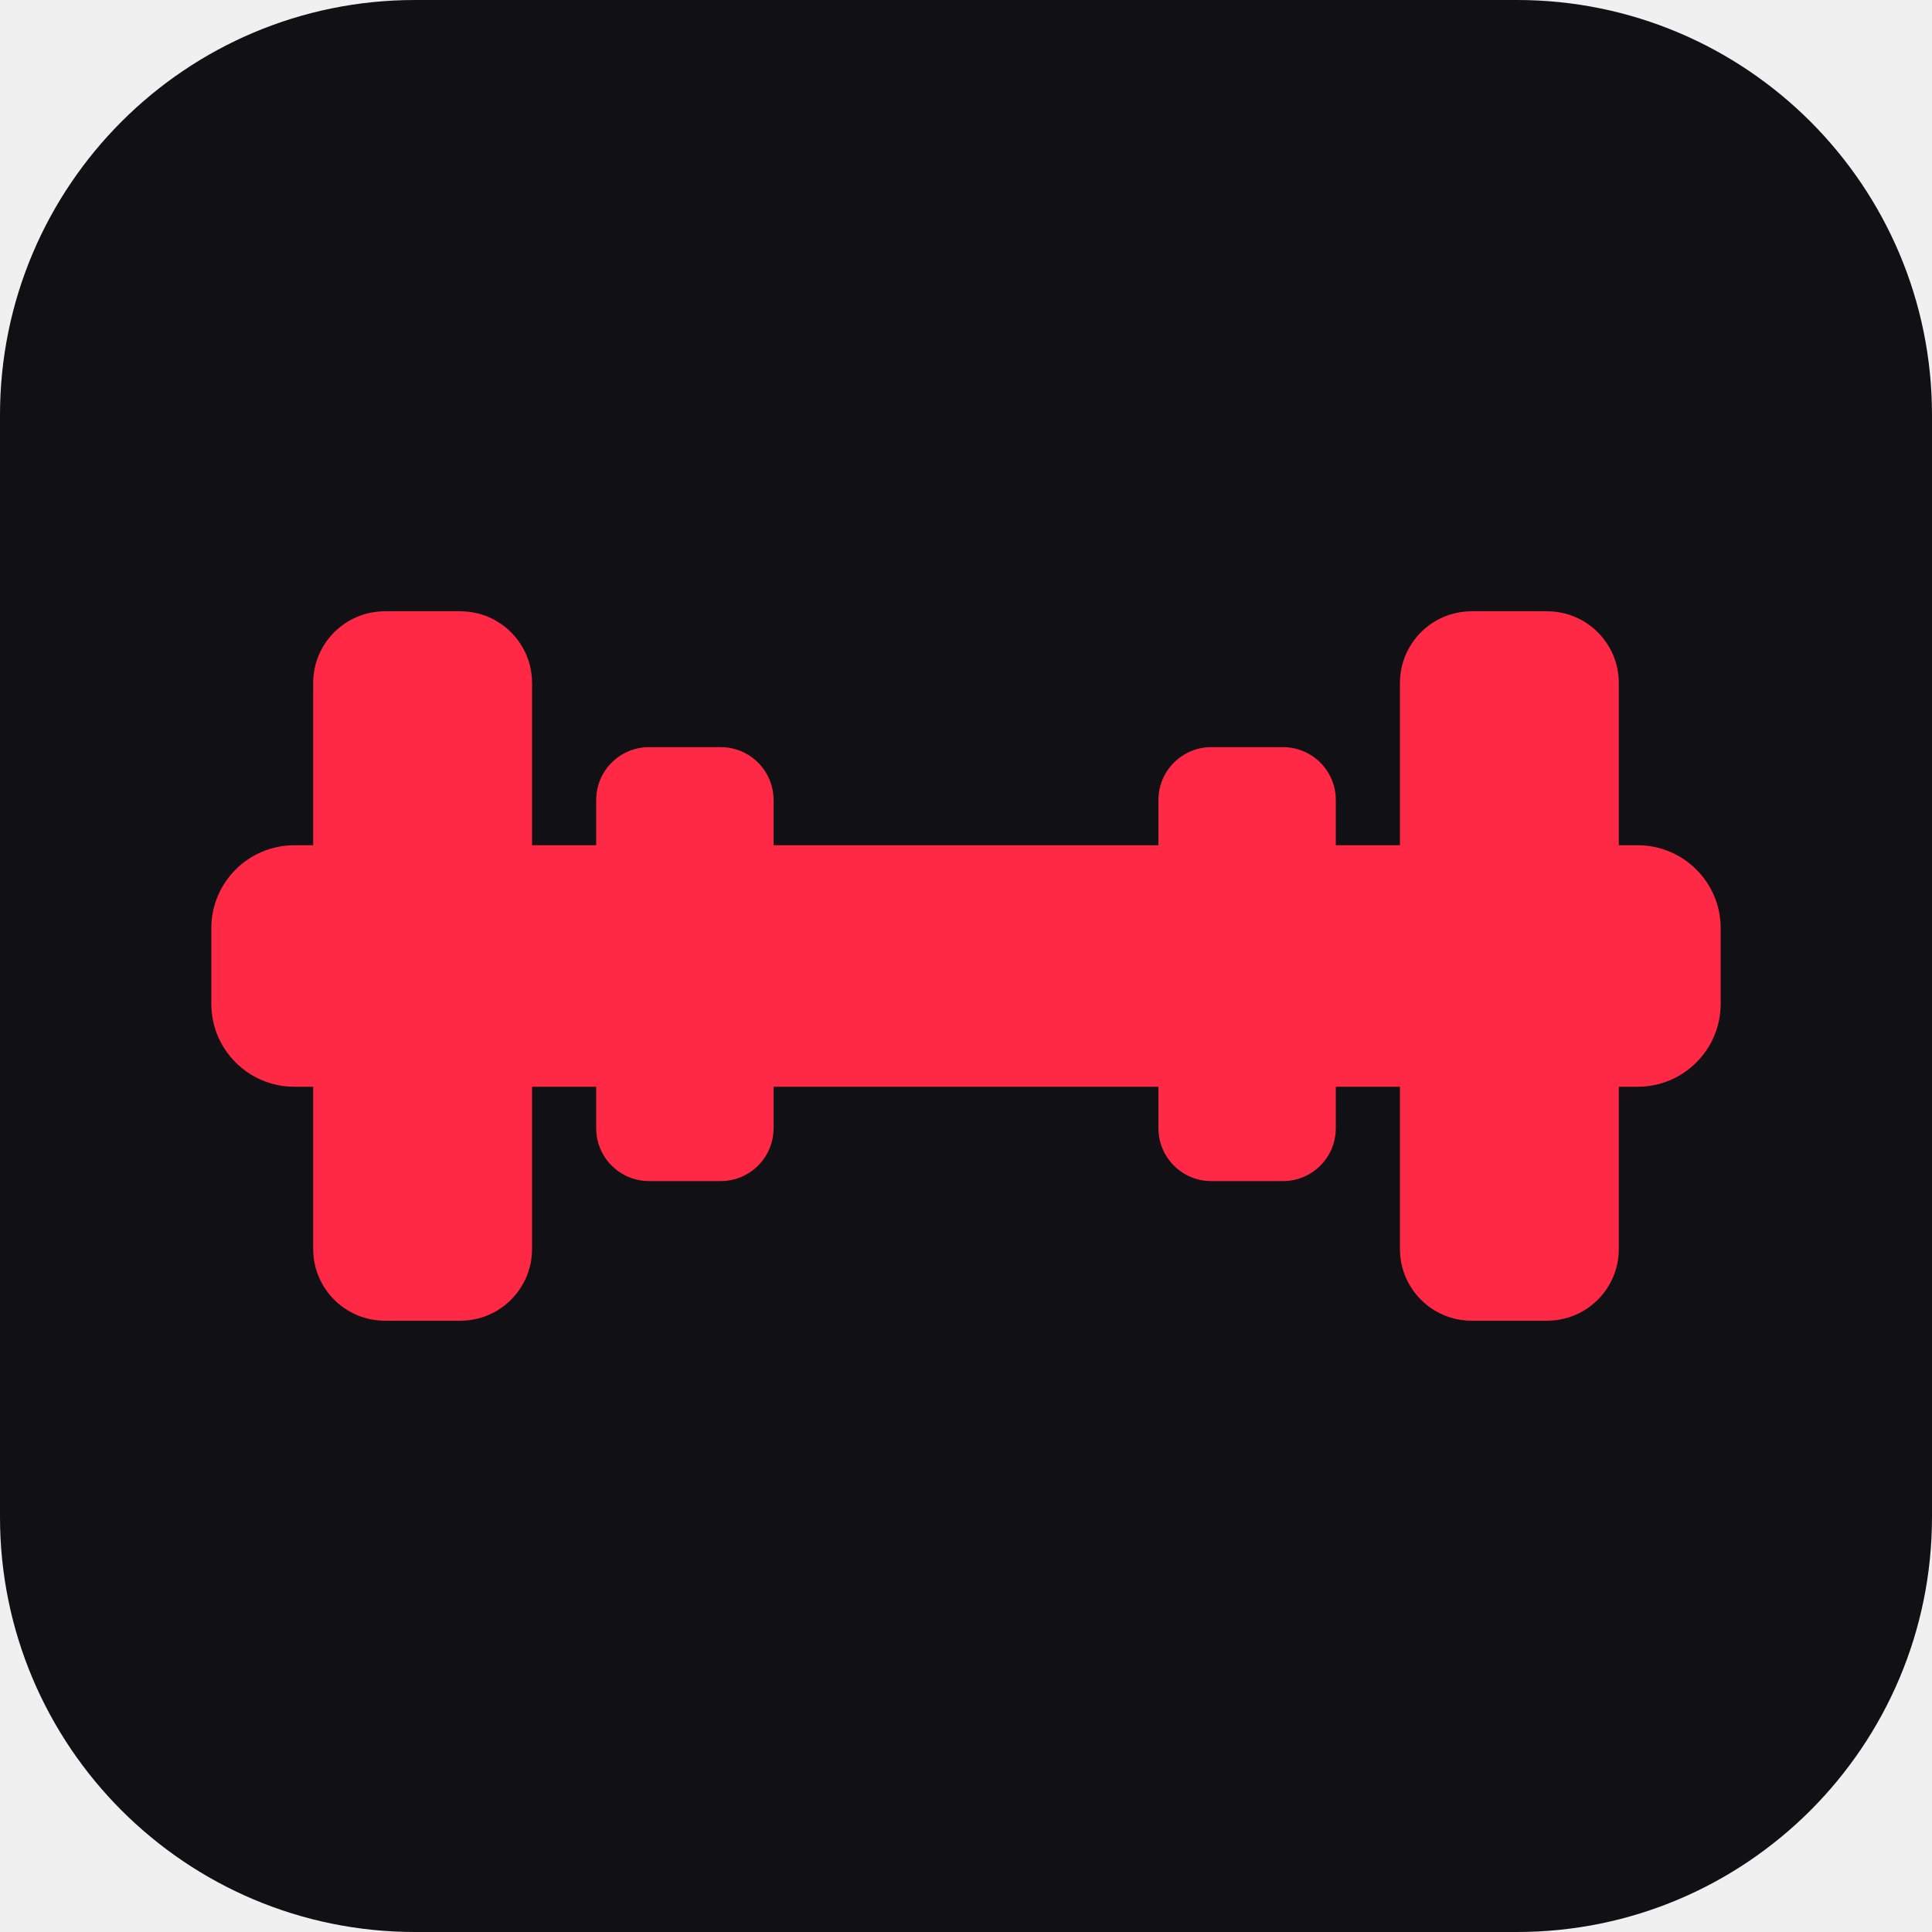
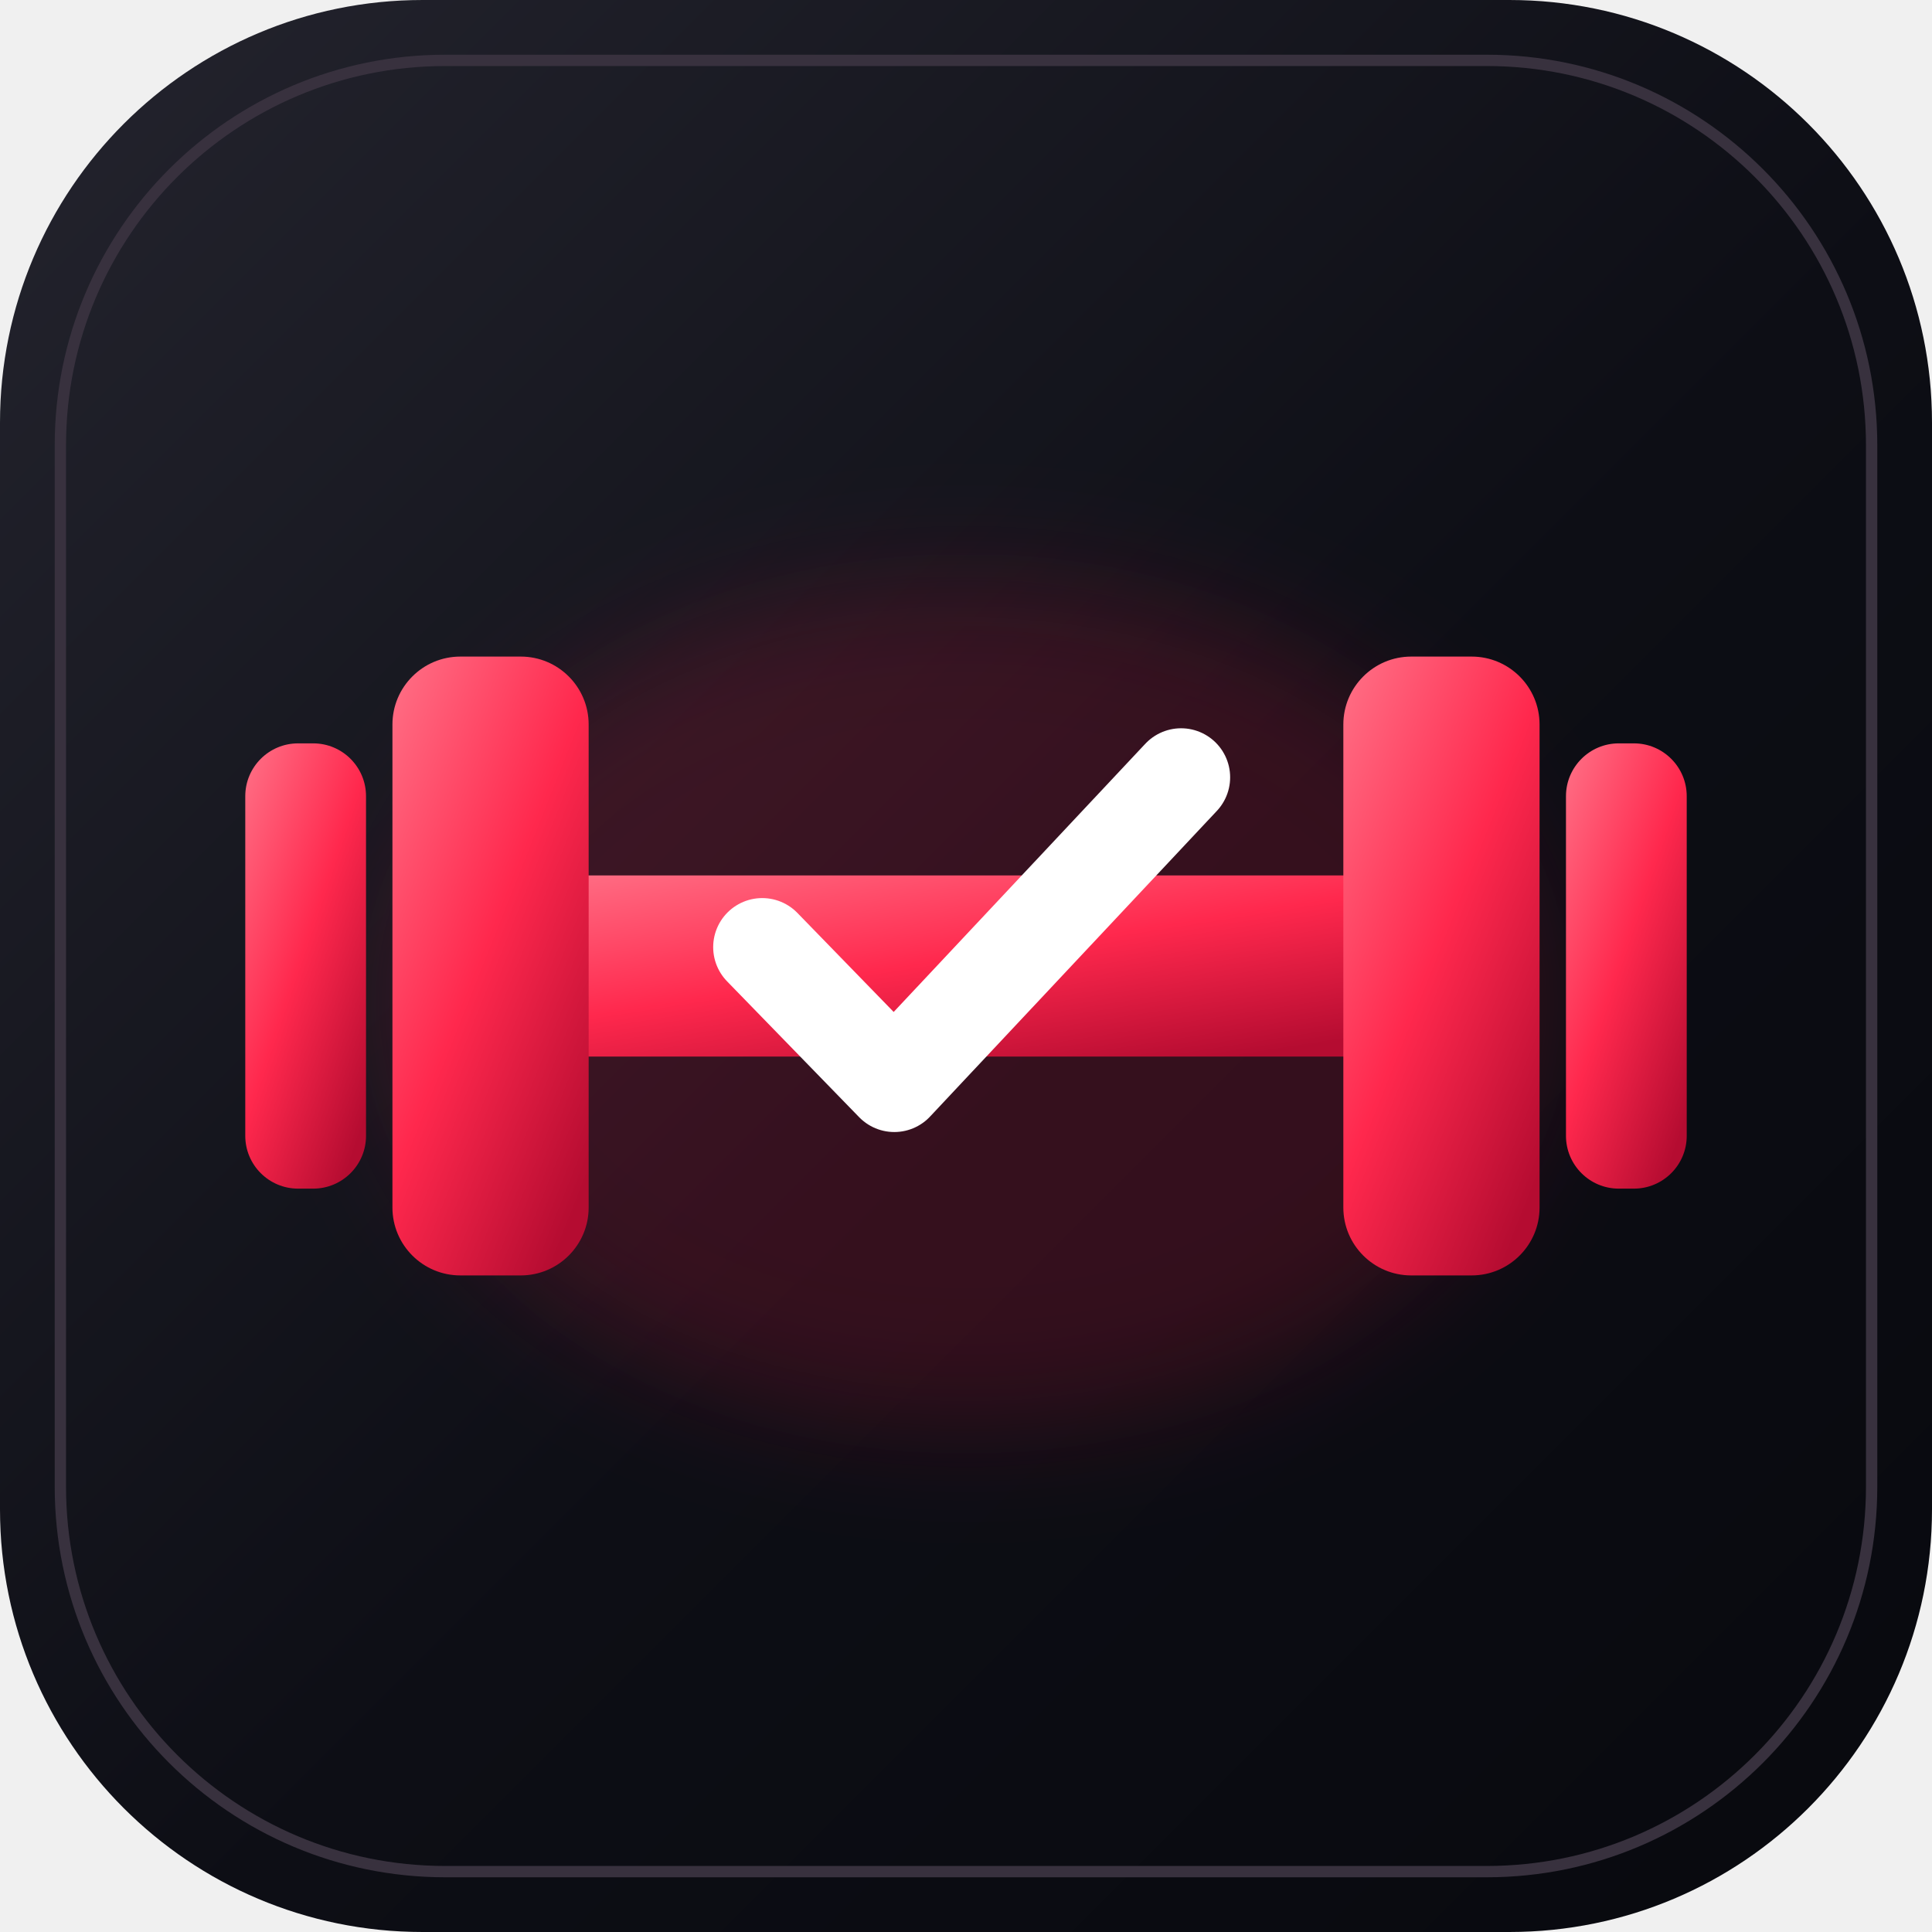
<svg xmlns="http://www.w3.org/2000/svg" viewBox="0 0 512 512">
-   <rect width="512" height="512" rx="110" fill="#101015" />
-   <rect x="56" y="224" width="400" height="64" rx="22" fill="#ff2945" />
-   <rect x="83" y="162" width="58" height="188" rx="19" fill="#ff2945" />
-   <rect x="158" y="198" width="47" height="115" rx="14" fill="#ff2945" />
-   <rect x="307" y="198" width="47" height="115" rx="14" fill="#ff2945" />
-   <rect x="371" y="162" width="58" height="188" rx="19" fill="#ff2945" />
+   <defs>
+     <linearGradient id="bg" x1="0" y1="0" x2="1" y2="1">
+       <stop stop-color="#24242e" />
+       <stop offset=".55" stop-color="#0d0e15" />
+       <stop offset="1" stop-color="#08090e" />
+     </linearGradient>
+     <linearGradient id="red" x1="0" y1="0" x2=".8" y2="1">
+       <stop stop-color="#ff7187" />
+       <stop offset=".52" stop-color="#ff284d" />
+       <stop offset="1" stop-color="#b50c31" />
+     </linearGradient>
+     <filter id="glow" x="-40%" y="-60%" width="180%" height="220%">
+       <feGaussianBlur stdDeviation="15" />
+     </filter>
+   </defs>
+   <rect width="512" height="512" rx="112" fill="url(#bg)" />
+   <rect x="16" y="16" width="480" height="480" rx="102" fill="none" stroke="#38313e" stroke-width="3" />
+   <ellipse cx="256" cy="266" rx="154" ry="112" fill="#f71944" opacity=".17" filter="url(#glow)" />
+   <g fill="url(#red)">
+     <rect x="134" y="232" width="244" height="48" rx="20" />
+     <rect x="104" y="174" width="52" height="164" rx="18" />
+     <rect x="65" y="197" width="32" height="118" rx="14" />
+     <rect x="356" y="174" width="52" height="164" rx="18" />
+     <rect x="415" y="197" width="32" height="118" rx="14" />
+   </g>
+   <path d="m202 251 35 36 76-81" fill="none" stroke="#fff" stroke-width="26" stroke-linecap="round" stroke-linejoin="round" />
</svg>
